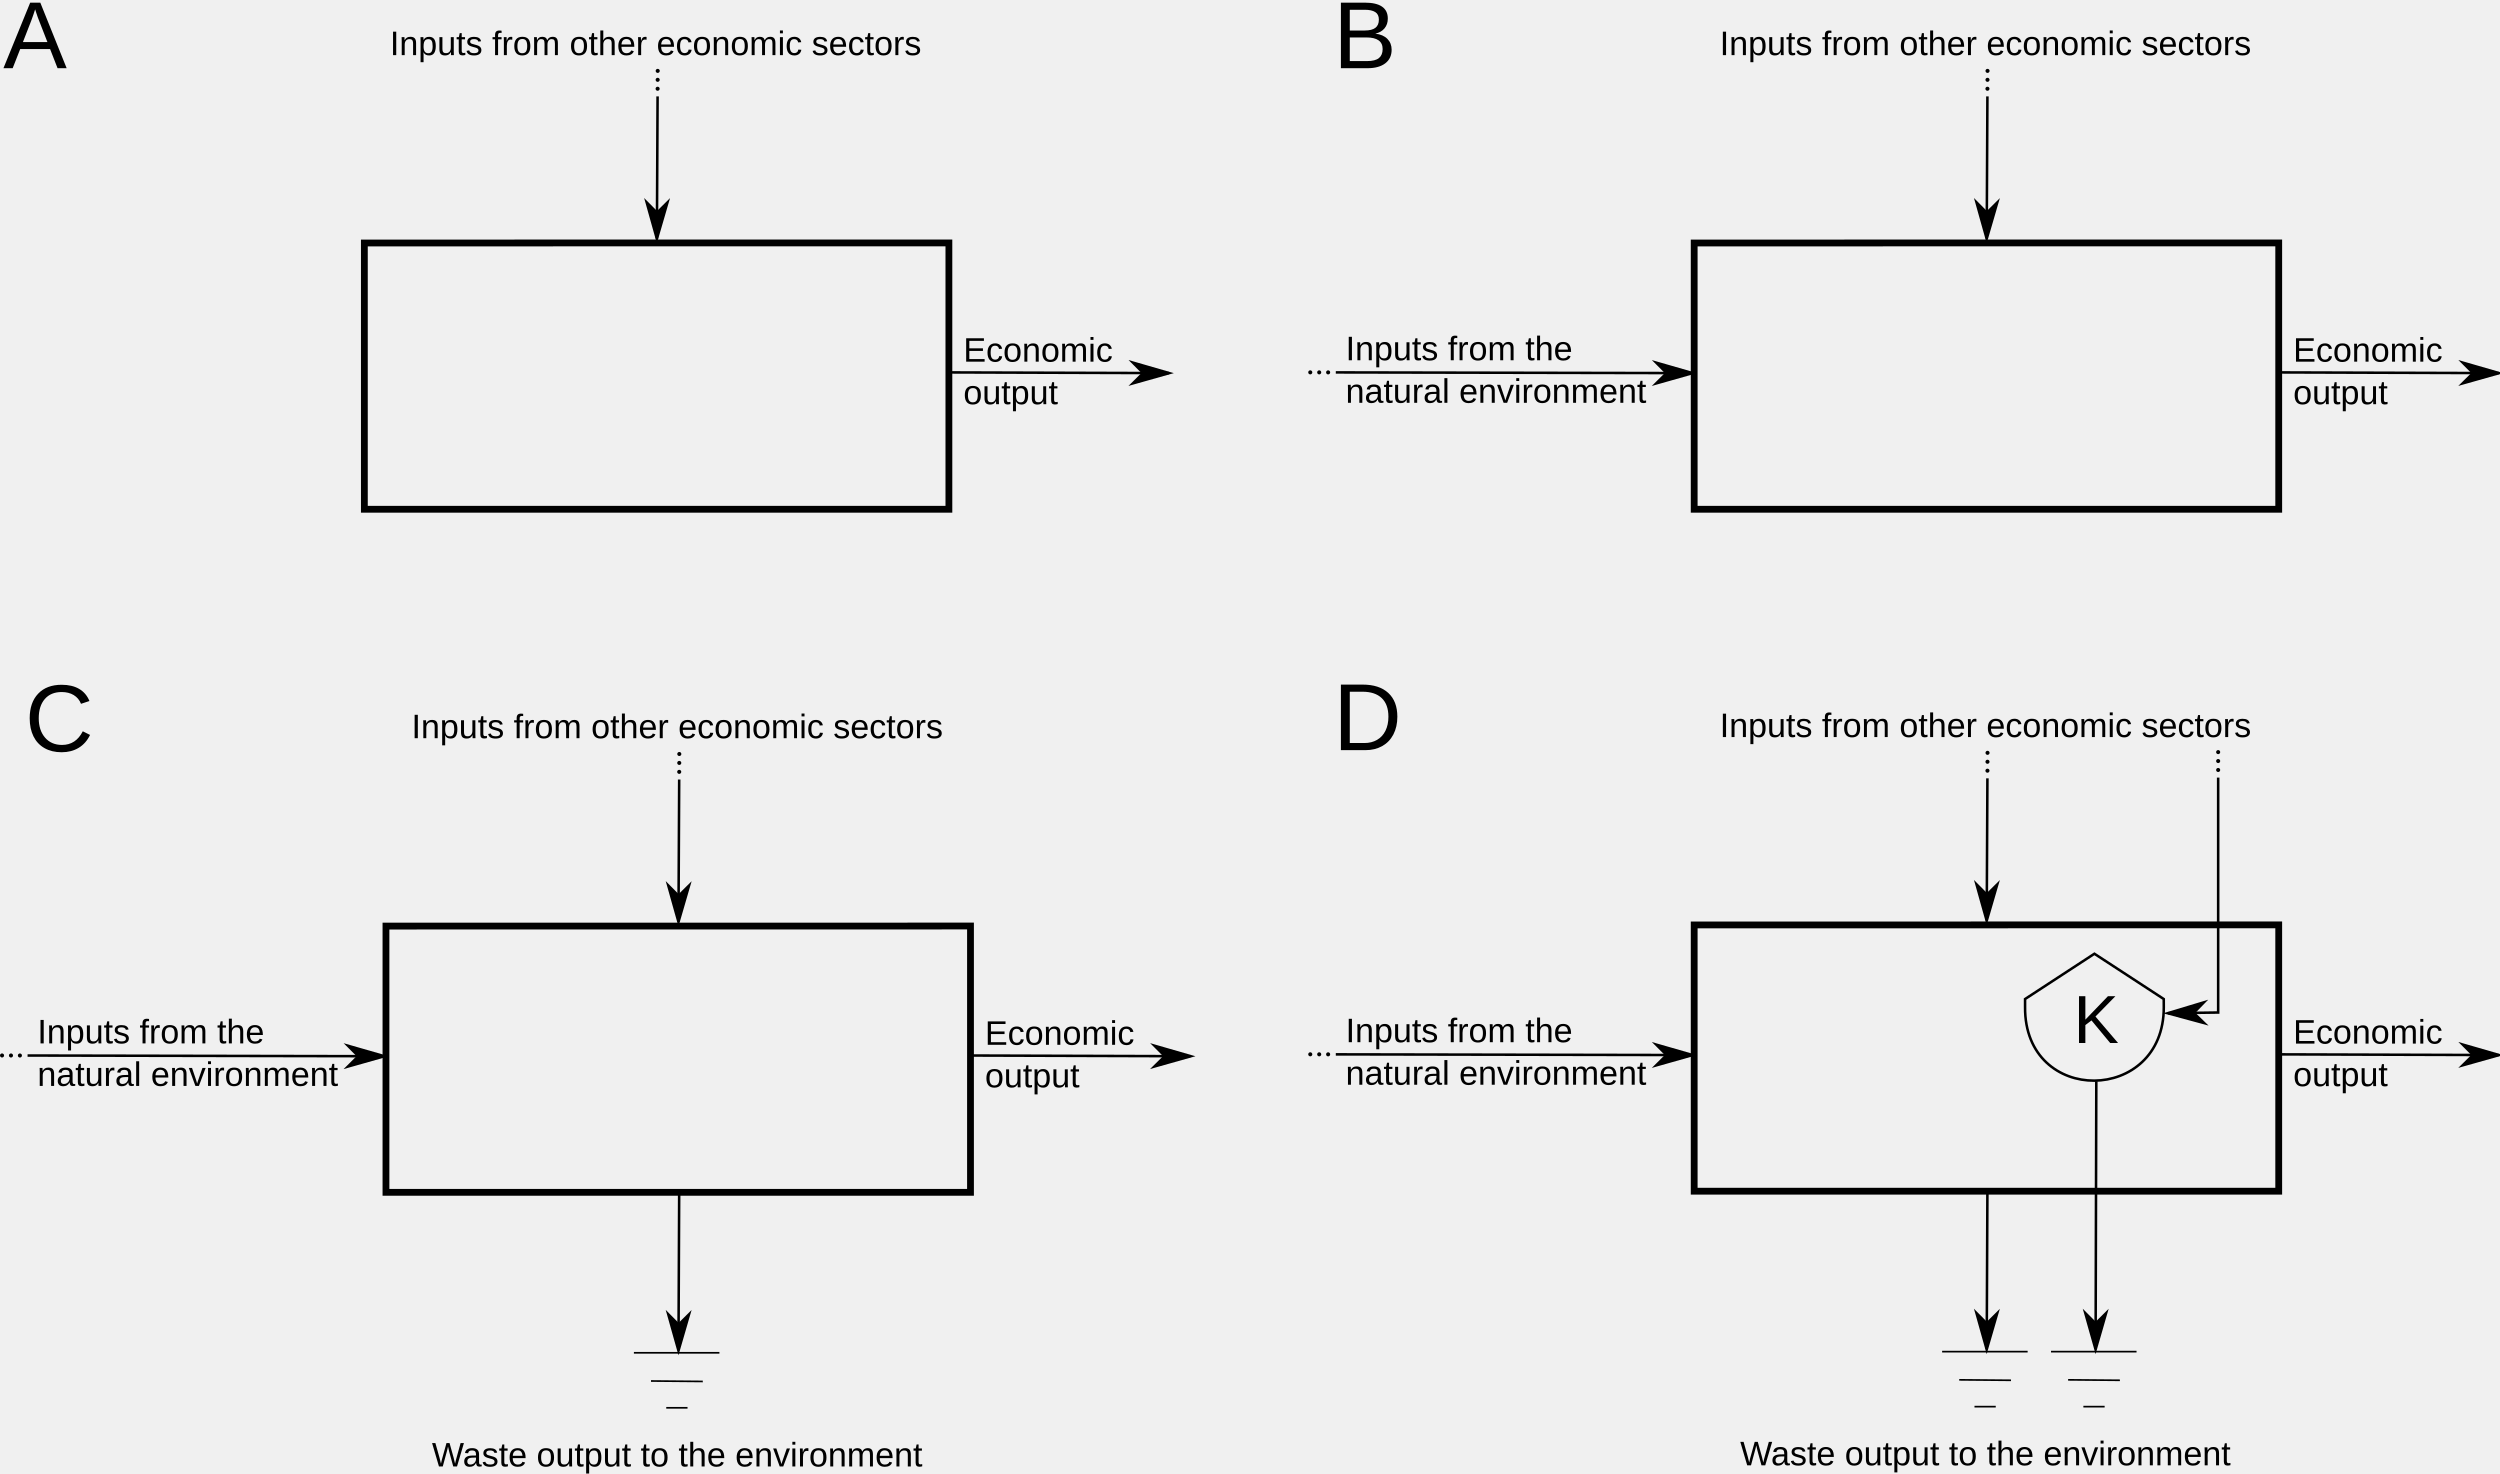
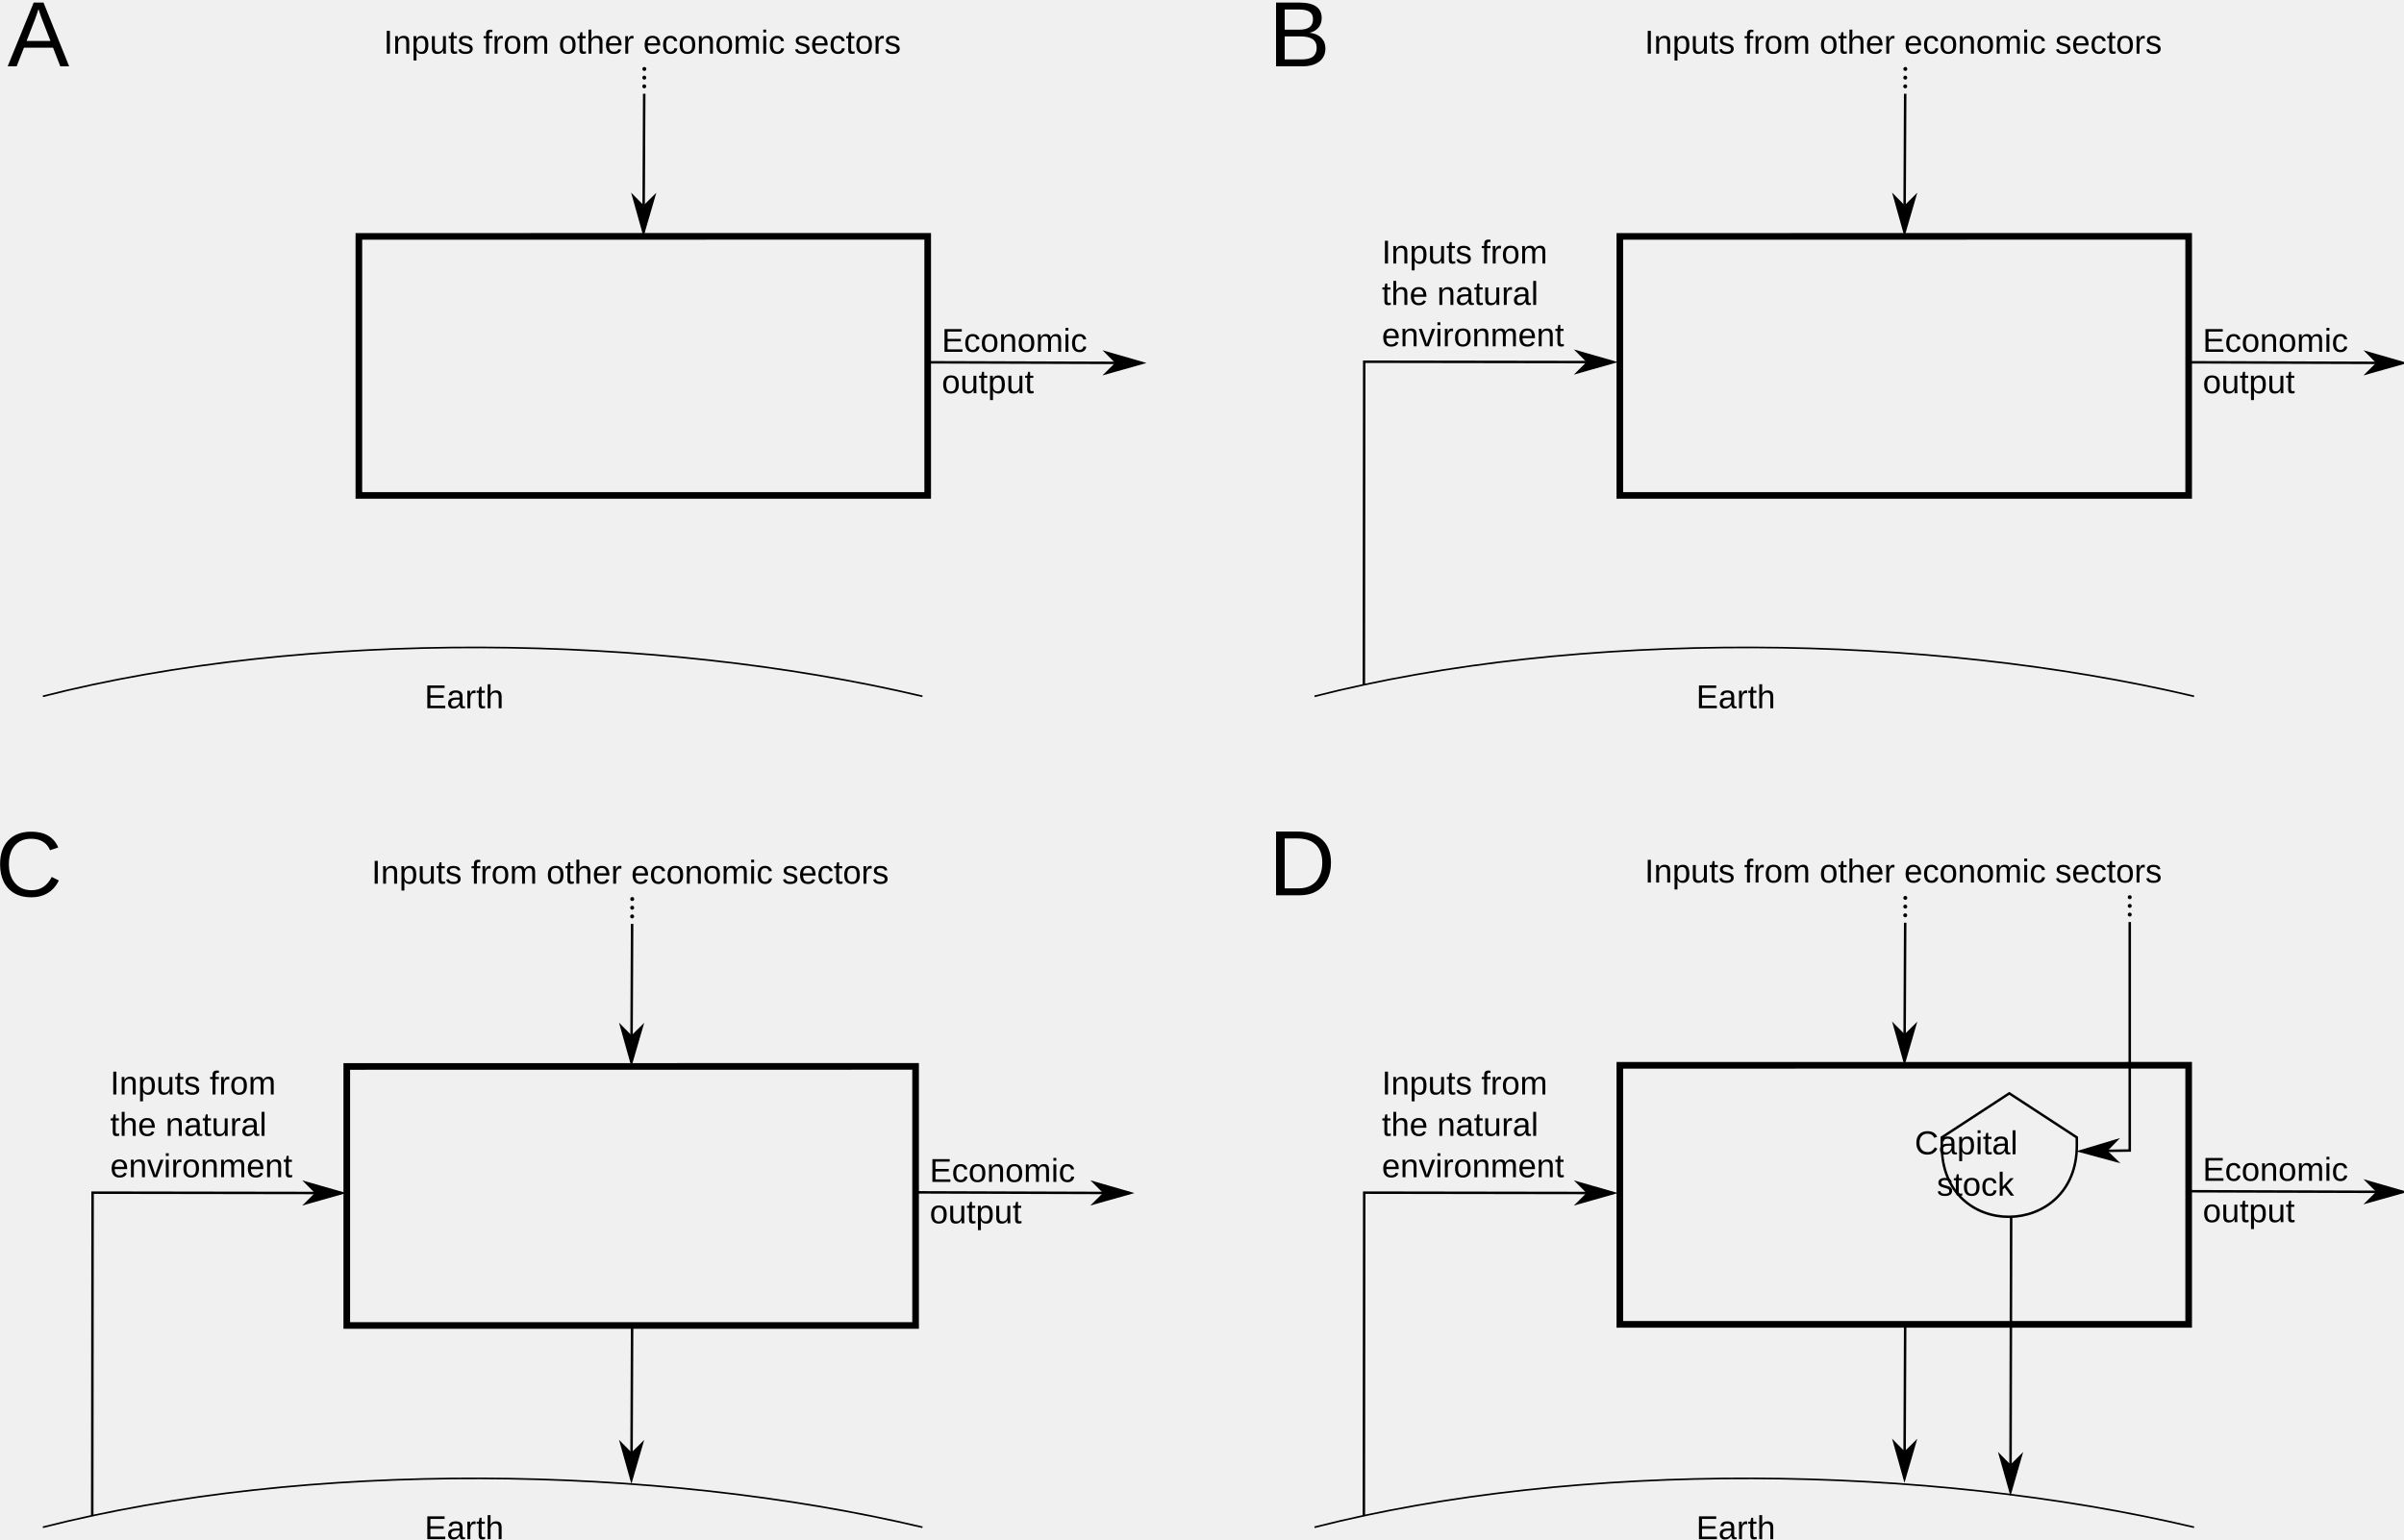
- <svg xmlns="http://www.w3.org/2000/svg" width="1469.302" height="865.845" id="svg2" version="1.1">
+ <svg xmlns="http://www.w3.org/2000/svg" width="1451.901" height="930.105" id="svg2" version="1.1">
  <defs id="defs4">
    <marker orient="auto" refY="0" refX="0" id="Arrow2Mend" style="overflow:visible">
      <path id="path3888" style="font-size:12px;fill-rule:evenodd;stroke-width:0.625;stroke-linejoin:round" d="M 8.719,4.034 -2.207,0.016 8.719,-4.002 c -1.745,2.372 -1.735,5.617 -6e-7,8.035 z" transform="scale(-0.6,-0.6)" />
    </marker>
    <marker orient="auto" refY="0" refX="0" id="EmptyDiamondL" style="overflow:visible">
      <path id="path3968" d="M 0,-7.071 -7.071,0 0,7.071 7.071,0 0,-7.071 z" style="fill:#ffffff;fill-rule:evenodd;stroke:#000000;stroke-width:1pt;marker-start:none" transform="scale(0.8,0.8)" />
    </marker>
    <marker style="overflow:visible" id="InfiniteLineStart" refX="0" refY="0" orient="auto">
      <g id="g4034" transform="translate(-13,0)">
        <circle d="M 3.8,0 C 3.8,0.442 3.442,0.8 3,0.8 2.558,0.8 2.2,0.442 2.2,0 c 0,-0.442 0.358,-0.8 0.8,-0.8 0.442,0 0.8,0.358 0.8,0.8 z" id="circle4036" r="0.8" cy="0" cx="3" />
        <circle d="M 7.3,0 C 7.3,0.442 6.942,0.8 6.5,0.8 6.058,0.8 5.7,0.442 5.7,0 c 0,-0.442 0.358,-0.8 0.8,-0.8 0.442,0 0.8,0.358 0.8,0.8 z" id="circle4038" r="0.8" cy="0" cx="6.5" />
        <circle d="M 10.8,0 C 10.8,0.442 10.442,0.8 10,0.8 9.558,0.8 9.2,0.442 9.2,0 c 0,-0.442 0.358,-0.8 0.8,-0.8 0.442,0 0.8,0.358 0.8,0.8 z" id="circle4040" r="0.8" cy="0" cx="10" />
      </g>
    </marker>
    <marker orient="auto" refY="0" refX="0" id="Arrow1Lend" style="overflow:visible">
      <path id="path3792" d="M 0,0 5,-5 -12.5,0 5,5 0,0 z" style="fill-rule:evenodd;stroke:#000000;stroke-width:1pt;marker-start:none" transform="matrix(-0.8,0,0,-0.8,-10,0)" />
    </marker>
  </defs>
-   <g id="layer1" transform="translate(83.08666,99.5535)">
-     <g id="g3185" transform="translate(781.5661,-380.0002)">
-       <g transform="translate(0,-364)" id="g3069">
-         <g id="g3075">
-           <path style="fill:none;stroke:#000000;stroke-width:1.5;stroke-linecap:butt;stroke-linejoin:miter;stroke-opacity:1;marker-start:url(#InfiniteLineStart);marker-end:url(#Arrow1Lend)" d="m -79.58,863.317 209.479,0.414" id="path3034" />
-           <path style="fill:none;stroke:#000000;stroke-width:4;stroke-linecap:butt;stroke-linejoin:miter;stroke-opacity:1" d="m 131.056,787.257 0,156.485 343.541,0 0,-156.529 z" id="path3036" />
-           <path id="path3038" d="m 474.42,863.317 129.479,0.414" style="fill:none;stroke:#000000;stroke-width:1.5;stroke-linecap:butt;stroke-linejoin:miter;stroke-opacity:1;marker-start:none;marker-end:url(#Arrow1Lend)" />
-           <path id="path4016" d="m 303.388,701.106 -0.414,83.479" style="fill:none;stroke:#000000;stroke-width:1.5;stroke-linecap:butt;stroke-linejoin:miter;stroke-opacity:1;marker-start:url(#InfiniteLineStart);marker-end:url(#Arrow1Lend)" />
-         </g>
-       </g>
-       <text id="text4018" y="320.533" x="-81.169" style="font-size:20px;font-style:normal;font-variant:normal;font-weight:normal;font-stretch:normal;text-align:start;line-height:125%;letter-spacing:0px;word-spacing:0px;text-anchor:start;fill:#000000;fill-opacity:1;stroke:none;font-family:Arial;-inkscape-font-specification:Sans" xml:space="preserve">
-         <tspan style="font-size:56px" y="320.533" x="-81.169" id="tspan4020">B</tspan>
+   <g id="layer1" transform="translate(65.68645,99.5535)">
+     <g id="g4416">
+       <path style="fill:none;stroke:#000000;stroke-width:1.5;stroke-linecap:butt;stroke-linejoin:miter;stroke-opacity:1;marker-start:none;marker-end:url(#Arrow1Lend)" d="m 316.082,700.585 -0.414,93.479" id="path3129" />
+       <path id="path3094" d="m 143.75,544.736 0,156.485 343.541,0 0,-156.529 z" style="fill:none;stroke:#000000;stroke-width:4;stroke-linecap:butt;stroke-linejoin:miter;stroke-opacity:1" />
+       <path style="fill:none;stroke:#000000;stroke-width:1.5;stroke-linecap:butt;stroke-linejoin:miter;stroke-opacity:1;marker-start:none;marker-end:url(#Arrow1Lend)" d="m 487.113,620.796 129.479,0.414" id="path3096" />
+       <path style="fill:none;stroke:#000000;stroke-width:1.5;stroke-linecap:butt;stroke-linejoin:miter;stroke-opacity:1;marker-start:url(#InfiniteLineStart);marker-end:url(#Arrow1Lend)" d="m 316.082,458.585 -0.414,83.479" id="path3098" />
+       <text xml:space="preserve" style="font-size:20px;font-style:normal;font-variant:normal;font-weight:normal;font-stretch:normal;text-align:start;line-height:125%;letter-spacing:0px;word-spacing:0px;text-anchor:start;fill:#000000;fill-opacity:1;stroke:none;font-family:Arial;-inkscape-font-specification:Sans" x="-68.476" y="442.012" id="text3100">
+         <tspan id="tspan3102" x="-68.476" y="442.012" style="font-size:56px">C</tspan>
      </text>
-       <text id="text3035" y="312.838" x="146.066" style="font-size:20px;font-style:normal;font-variant:normal;font-weight:normal;font-stretch:normal;text-align:start;line-height:125%;letter-spacing:0px;word-spacing:0px;text-anchor:start;fill:#000000;fill-opacity:1;stroke:none;font-family:Arial;-inkscape-font-specification:Sans" xml:space="preserve">
-         <tspan y="312.838" x="146.066" id="tspan3037">Inputs from other economic sectors</tspan>
+       <text xml:space="preserve" style="font-size:20px;font-style:normal;font-variant:normal;font-weight:normal;font-stretch:normal;text-align:start;line-height:125%;letter-spacing:0px;word-spacing:0px;text-anchor:start;fill:#000000;fill-opacity:1;stroke:none;font-family:Arial;-inkscape-font-specification:Sans" x="158.759" y="434.317" id="text3104">
+         <tspan id="tspan3106" x="158.759" y="434.317">Inputs from other economic sectors</tspan>
      </text>
-       <text id="text3039" y="493.01" x="483.11" style="font-size:20px;font-style:normal;font-variant:normal;font-weight:normal;font-stretch:normal;text-align:start;line-height:125%;letter-spacing:0px;word-spacing:0px;text-anchor:start;fill:#000000;fill-opacity:1;stroke:none;font-family:Arial;-inkscape-font-specification:Sans" xml:space="preserve">
-         <tspan y="493.01" x="483.11" id="tspan3041">Economic</tspan>
-         <tspan id="tspan3043" y="518.01" x="483.11">output</tspan>
+       <text xml:space="preserve" style="font-size:20px;font-style:normal;font-variant:normal;font-weight:normal;font-stretch:normal;text-align:start;line-height:125%;letter-spacing:0px;word-spacing:0px;text-anchor:start;fill:#000000;fill-opacity:1;stroke:none;font-family:Arial;-inkscape-font-specification:Sans" x="495.803" y="614.49" id="text3109">
+         <tspan id="tspan3111" x="495.803" y="614.49">Economic</tspan>
+         <tspan x="495.803" y="639.49" id="tspan3113">output</tspan>
      </text>
-       <text id="text3051" y="492.177" x="-73.813" style="font-size:20px;font-style:normal;font-variant:normal;font-weight:normal;font-stretch:normal;text-align:start;line-height:125%;letter-spacing:0px;word-spacing:0px;text-anchor:start;fill:#000000;fill-opacity:1;stroke:none;font-family:Arial;-inkscape-font-specification:Sans" xml:space="preserve">
-         <tspan id="tspan3057" y="492.177" x="-73.813">Inputs from the</tspan>
-         <tspan id="tspan3072" y="517.177" x="-73.813">natural environment</tspan>
+       <path id="path3092" d="m -9.985,816.403 0.225,-195.428 150.352,0.234" style="fill:none;stroke:#000000;stroke-width:1.5;stroke-linecap:butt;stroke-linejoin:miter;stroke-opacity:1;marker-start:none;marker-end:url(#Arrow1Lend)" />
+       <text xml:space="preserve" style="font-size:20px;font-style:normal;font-variant:normal;font-weight:normal;font-stretch:normal;text-align:start;line-height:125%;letter-spacing:0px;word-spacing:0px;text-anchor:start;fill:#000000;fill-opacity:1;stroke:none;font-family:Arial;-inkscape-font-specification:Sans" x="0.881" y="561.656" id="text3115">
+         <tspan x="0.881" y="561.656" id="tspan3117">Inputs from</tspan>
+         <tspan x="0.881" y="586.656" id="tspan3119">the natural</tspan>
+         <tspan id="tspan3087" x="0.881" y="611.656">environment</tspan>
+       </text>
+       <text id="text3131" y="830.317" x="190.759" style="font-size:20px;font-style:normal;font-variant:normal;font-weight:normal;font-stretch:normal;text-align:start;line-height:125%;letter-spacing:0px;word-spacing:0px;text-anchor:start;fill:#000000;fill-opacity:1;stroke:none;font-family:Arial;-inkscape-font-specification:Sans" xml:space="preserve">
+         <tspan y="830.317" x="190.759" id="tspan3133">Earth</tspan>
+       </text>
+       <path id="path3081" d="m 491.438,823.113 c -161.551,-38.267 -372.711,-40.453 -531.232,0" style="fill:none;stroke:#000000;stroke-width:1px;stroke-linecap:butt;stroke-linejoin:miter;stroke-opacity:1" />
+     </g>
+     <g id="g4437">
+       <path id="path3264" d="m 1084.954,699.901 -0.414,93.479" style="fill:none;stroke:#000000;stroke-width:1.5;stroke-linecap:butt;stroke-linejoin:miter;stroke-opacity:1;marker-start:none;marker-end:url(#Arrow1Lend)" />
+       <path style="fill:none;stroke:#000000;stroke-width:4;stroke-linecap:butt;stroke-linejoin:miter;stroke-opacity:1" d="m 912.622,544.052 0,156.485 343.541,0 0,-156.529 z" id="path3274" />
+       <path id="path3276" d="m 1255.986,620.112 129.479,0.414" style="fill:none;stroke:#000000;stroke-width:1.5;stroke-linecap:butt;stroke-linejoin:miter;stroke-opacity:1;marker-start:none;marker-end:url(#Arrow1Lend)" />
+       <path id="path3278" d="m 1084.954,457.901 -0.414,83.479" style="fill:none;stroke:#000000;stroke-width:1.5;stroke-linecap:butt;stroke-linejoin:miter;stroke-opacity:1;marker-start:url(#InfiniteLineStart);marker-end:url(#Arrow1Lend)" />
+       <text id="text3280" y="441.328" x="700.397" style="font-size:20px;font-style:normal;font-variant:normal;font-weight:normal;font-stretch:normal;text-align:start;line-height:125%;letter-spacing:0px;word-spacing:0px;text-anchor:start;fill:#000000;fill-opacity:1;stroke:none;font-family:Arial;-inkscape-font-specification:Sans" xml:space="preserve">
+         <tspan style="font-size:56px" y="441.328" x="700.397" id="tspan3282">D</tspan>
+       </text>
+       <text id="text3284" y="433.633" x="927.632" style="font-size:20px;font-style:normal;font-variant:normal;font-weight:normal;font-stretch:normal;text-align:start;line-height:125%;letter-spacing:0px;word-spacing:0px;text-anchor:start;fill:#000000;fill-opacity:1;stroke:none;font-family:Arial;-inkscape-font-specification:Sans" xml:space="preserve">
+         <tspan y="433.633" x="927.632" id="tspan3286">Inputs from other economic sectors</tspan>
+       </text>
+       <text id="text3288" y="613.806" x="1264.676" style="font-size:20px;font-style:normal;font-variant:normal;font-weight:normal;font-stretch:normal;text-align:start;line-height:125%;letter-spacing:0px;word-spacing:0px;text-anchor:start;fill:#000000;fill-opacity:1;stroke:none;font-family:Arial;-inkscape-font-specification:Sans" xml:space="preserve">
+         <tspan y="613.806" x="1264.676" id="tspan3290">Economic</tspan>
+         <tspan id="tspan3292" y="638.806" x="1264.676">output</tspan>
+       </text>
+       <path id="path3381" d="m 1188.595,587.601 -40.754,-26.62 -40.754,26.62 0,4.778 c -0.431,58.107 81.709,57.06 81.531,0 z" style="fill:none;stroke:#000000;stroke-width:1.5;stroke-linecap:butt;stroke-linejoin:miter;stroke-opacity:1" />
+       <path id="path3391" d="m 1148.954,635.901 -0.414,165.479" style="fill:none;stroke:#000000;stroke-width:1.5;stroke-linecap:butt;stroke-linejoin:miter;stroke-opacity:1;marker-start:none;marker-end:url(#Arrow1Lend)" />
+       <path id="path3397" d="m 1220.575,457.479 0,138.043 -29.479,0.414" style="fill:none;stroke:#000000;stroke-width:1.5;stroke-linecap:butt;stroke-linejoin:miter;stroke-opacity:1;marker-start:url(#InfiniteLineStart);marker-end:url(#Arrow1Lend)" />
+       <path style="fill:none;stroke:#000000;stroke-width:1.5;stroke-linecap:butt;stroke-linejoin:miter;stroke-opacity:1;marker-start:none;marker-end:url(#Arrow1Lend)" d="m 758.015,816.403 0.225,-195.428 150.352,0.234" id="path4273" />
+       <text id="text4275" y="561.656" x="768.881" style="font-size:20px;font-style:normal;font-variant:normal;font-weight:normal;font-stretch:normal;text-align:start;line-height:125%;letter-spacing:0px;word-spacing:0px;text-anchor:start;fill:#000000;fill-opacity:1;stroke:none;font-family:Arial;-inkscape-font-specification:Sans" xml:space="preserve">
+         <tspan id="tspan4277" y="561.656" x="768.881">Inputs from</tspan>
+         <tspan id="tspan4279" y="586.656" x="768.881">the natural</tspan>
+         <tspan y="611.656" x="768.881" id="tspan4281">environment</tspan>
+       </text>
+       <text xml:space="preserve" style="font-size:20px;font-style:normal;font-variant:normal;font-weight:normal;font-stretch:normal;text-align:start;line-height:125%;letter-spacing:0px;word-spacing:0px;text-anchor:start;fill:#000000;fill-opacity:1;stroke:none;font-family:Arial;-inkscape-font-specification:Sans" x="958.759" y="830.317" id="text4283">
+         <tspan id="tspan4285" x="958.759" y="830.317">Earth</tspan>
+       </text>
+       <path style="fill:none;stroke:#000000;stroke-width:1px;stroke-linecap:butt;stroke-linejoin:miter;stroke-opacity:1" d="m 1259.438,823.113 c -161.551,-38.267 -372.711,-40.453 -531.232,0" id="path4287" />
+       <text xml:space="preserve" style="font-size:20px;font-style:normal;font-variant:normal;font-weight:normal;font-stretch:normal;text-align:center;line-height:125%;letter-spacing:0px;word-spacing:0px;text-anchor:middle;fill:#000000;fill-opacity:1;stroke:none;font-family:Arial;-inkscape-font-specification:Sans" x="1146.812" y="597.806" id="text3071">
+         <tspan x="1146.812" y="597.806" id="tspan3075">Capital</tspan>
+         <tspan x="1146.812" y="622.806" id="tspan3079">stock</tspan>
      </text>
    </g>
-     <g id="g3171" transform="translate(0,-1.5253125e-4)">
-       <g id="g3076" transform="translate(0,-744)">
-         <g id="g3078">
-           <path id="path3082" d="m 131.056,787.257 0,156.485 343.541,0 0,-156.529 z" style="fill:none;stroke:#000000;stroke-width:4;stroke-linecap:butt;stroke-linejoin:miter;stroke-opacity:1" />
-           <path style="fill:none;stroke:#000000;stroke-width:1.5;stroke-linecap:butt;stroke-linejoin:miter;stroke-opacity:1;marker-start:none;marker-end:url(#Arrow1Lend)" d="m 474.42,863.317 129.479,0.414" id="path3084" />
-           <path style="fill:none;stroke:#000000;stroke-width:1.5;stroke-linecap:butt;stroke-linejoin:miter;stroke-opacity:1;marker-start:url(#InfiniteLineStart);marker-end:url(#Arrow1Lend)" d="m 303.388,701.106 -0.414,83.479" id="path3086" />
-         </g>
-       </g>
-       <text xml:space="preserve" style="font-size:20px;font-style:normal;font-variant:normal;font-weight:normal;font-stretch:normal;text-align:start;line-height:125%;letter-spacing:0px;word-spacing:0px;text-anchor:start;fill:#000000;fill-opacity:1;stroke:none;font-family:Arial;-inkscape-font-specification:Sans" x="-81.169" y="-59.467" id="text3088">
-         <tspan id="tspan3090" x="-81.169" y="-59.467" style="font-size:56px">A</tspan>
+     <g id="g4396">
+       <path style="fill:none;stroke:#000000;stroke-width:4;stroke-linecap:butt;stroke-linejoin:miter;stroke-opacity:1" d="m 912.622,43.256 0,156.485 343.541,0 0,-156.529 z" id="path3036" />
+       <path id="path3038" d="m 1255.986,119.316 129.479,0.414" style="fill:none;stroke:#000000;stroke-width:1.5;stroke-linecap:butt;stroke-linejoin:miter;stroke-opacity:1;marker-start:none;marker-end:url(#Arrow1Lend)" />
+       <path id="path4016" d="m 1084.954,-42.895 -0.414,83.479" style="fill:none;stroke:#000000;stroke-width:1.5;stroke-linecap:butt;stroke-linejoin:miter;stroke-opacity:1;marker-start:url(#InfiniteLineStart);marker-end:url(#Arrow1Lend)" />
+       <text id="text4018" y="-59.468" x="700.397" style="font-size:20px;font-style:normal;font-variant:normal;font-weight:normal;font-stretch:normal;text-align:start;line-height:125%;letter-spacing:0px;word-spacing:0px;text-anchor:start;fill:#000000;fill-opacity:1;stroke:none;font-family:Arial;-inkscape-font-specification:Sans" xml:space="preserve">
+         <tspan style="font-size:56px" y="-59.468" x="700.397" id="tspan4020">B</tspan>
+       </text>
+       <text id="text3035" y="-67.162" x="927.632" style="font-size:20px;font-style:normal;font-variant:normal;font-weight:normal;font-stretch:normal;text-align:start;line-height:125%;letter-spacing:0px;word-spacing:0px;text-anchor:start;fill:#000000;fill-opacity:1;stroke:none;font-family:Arial;-inkscape-font-specification:Sans" xml:space="preserve">
+         <tspan y="-67.162" x="927.632" id="tspan3037">Inputs from other economic sectors</tspan>
+       </text>
+       <text id="text3039" y="113.01" x="1264.676" style="font-size:20px;font-style:normal;font-variant:normal;font-weight:normal;font-stretch:normal;text-align:start;line-height:125%;letter-spacing:0px;word-spacing:0px;text-anchor:start;fill:#000000;fill-opacity:1;stroke:none;font-family:Arial;-inkscape-font-specification:Sans" xml:space="preserve">
+         <tspan y="113.01" x="1264.676" id="tspan3041">Economic</tspan>
+         <tspan id="tspan3043" y="138.01" x="1264.676">output</tspan>
+       </text>
+       <path id="path4291" d="m 758.015,314.403 0.225,-195.428 150.352,0.234" style="fill:none;stroke:#000000;stroke-width:1.5;stroke-linecap:butt;stroke-linejoin:miter;stroke-opacity:1;marker-start:none;marker-end:url(#Arrow1Lend)" />
+       <text xml:space="preserve" style="font-size:20px;font-style:normal;font-variant:normal;font-weight:normal;font-stretch:normal;text-align:start;line-height:125%;letter-spacing:0px;word-spacing:0px;text-anchor:start;fill:#000000;fill-opacity:1;stroke:none;font-family:Arial;-inkscape-font-specification:Sans" x="768.881" y="59.656" id="text4293">
+         <tspan x="768.881" y="59.656" id="tspan4295">Inputs from</tspan>
+         <tspan x="768.881" y="84.656" id="tspan4297">the natural</tspan>
+         <tspan id="tspan4299" x="768.881" y="109.656">environment</tspan>
+       </text>
+       <text id="text4301" y="328.317" x="958.759" style="font-size:20px;font-style:normal;font-variant:normal;font-weight:normal;font-stretch:normal;text-align:start;line-height:125%;letter-spacing:0px;word-spacing:0px;text-anchor:start;fill:#000000;fill-opacity:1;stroke:none;font-family:Arial;-inkscape-font-specification:Sans" xml:space="preserve">
+         <tspan y="328.317" x="958.759" id="tspan4303">Earth</tspan>
+       </text>
+       <path id="path4305" d="m 1259.438,321.113 c -161.551,-38.267 -372.711,-40.453 -531.232,0" style="fill:none;stroke:#000000;stroke-width:1px;stroke-linecap:butt;stroke-linejoin:miter;stroke-opacity:1" />
+     </g>
+     <g id="g4381" transform="translate(20,0)">
+       <path id="path3082" d="m 131.056,43.256 0,156.485 343.541,0 0,-156.529 z" style="fill:none;stroke:#000000;stroke-width:4;stroke-linecap:butt;stroke-linejoin:miter;stroke-opacity:1" />
+       <path style="fill:none;stroke:#000000;stroke-width:1.5;stroke-linecap:butt;stroke-linejoin:miter;stroke-opacity:1;marker-start:none;marker-end:url(#Arrow1Lend)" d="m 474.42,119.316 129.479,0.414" id="path3084" />
+       <path style="fill:none;stroke:#000000;stroke-width:1.5;stroke-linecap:butt;stroke-linejoin:miter;stroke-opacity:1;marker-start:url(#InfiniteLineStart);marker-end:url(#Arrow1Lend)" d="m 303.388,-42.895 -0.414,83.479" id="path3086" />
+       <text xml:space="preserve" style="font-size:20px;font-style:normal;font-variant:normal;font-weight:normal;font-stretch:normal;text-align:start;line-height:125%;letter-spacing:0px;word-spacing:0px;text-anchor:start;fill:#000000;fill-opacity:1;stroke:none;font-family:Arial;-inkscape-font-specification:Sans" x="-81.169" y="-59.468" id="text3088">
+         <tspan id="tspan3090" x="-81.169" y="-59.468" style="font-size:56px">A</tspan>
      </text>
      <text xml:space="preserve" style="font-size:20px;font-style:normal;font-variant:normal;font-weight:normal;font-stretch:normal;text-align:start;line-height:125%;letter-spacing:0px;word-spacing:0px;text-anchor:start;fill:#000000;fill-opacity:1;stroke:none;font-family:Arial;-inkscape-font-specification:Sans" x="146.066" y="-67.162" id="text3092">
        <tspan id="tspan3094" x="146.066" y="-67.162">Inputs from other economic sectors</tspan>
      </text>
      <text xml:space="preserve" style="font-size:20px;font-style:normal;font-variant:normal;font-weight:normal;font-stretch:normal;text-align:start;line-height:125%;letter-spacing:0px;word-spacing:0px;text-anchor:start;fill:#000000;fill-opacity:1;stroke:none;font-family:Arial;-inkscape-font-specification:Sans" x="483.11" y="113.01" id="text3096">
        <tspan id="tspan3098" x="483.11" y="113.01">Economic</tspan>
        <tspan x="483.11" y="138.01" id="tspan3100">output</tspan>
      </text>
-     </g>
-     <g id="g3228" transform="translate(12.69365,-338.5209)">
-       <g id="g3121" transform="translate(348.9034,638.6388)">
-         <path id="path3123" d="m -72.13,395.395 50.261,0" style="fill:none;stroke:#000000;stroke-width:1;stroke-linecap:butt;stroke-linejoin:miter;stroke-opacity:1" />
-         <path id="path3125" d="m -62.077,411.968 30.429,0.272 0,0" style="fill:none;stroke:#000000;stroke-width:1;stroke-linecap:butt;stroke-linejoin:miter;stroke-opacity:1" />
-         <path id="path3127" d="m -53.112,427.725 12.497,0" style="fill:none;stroke:#000000;stroke-width:1;stroke-linecap:butt;stroke-linejoin:miter;stroke-opacity:1" />
-       </g>
-       <path style="fill:none;stroke:#000000;stroke-width:1.5;stroke-linecap:butt;stroke-linejoin:miter;stroke-opacity:1;marker-start:none;marker-end:url(#Arrow1Lend)" d="m 303.388,939.106 -0.414,93.479" id="path3129" />
-       <g id="g3203">
-         <g transform="translate(0,-4)" id="g3088">
-           <g id="g3090">
-             <path style="fill:none;stroke:#000000;stroke-width:1.5;stroke-linecap:butt;stroke-linejoin:miter;stroke-opacity:1;marker-start:url(#InfiniteLineStart);marker-end:url(#Arrow1Lend)" d="m -79.58,863.317 209.479,0.414" id="path3092" />
-             <path style="fill:none;stroke:#000000;stroke-width:4;stroke-linecap:butt;stroke-linejoin:miter;stroke-opacity:1" d="m 131.056,787.257 0,156.485 343.541,0 0,-156.529 z" id="path3094" />
-             <path id="path3096" d="m 474.42,863.317 129.479,0.414" style="fill:none;stroke:#000000;stroke-width:1.5;stroke-linecap:butt;stroke-linejoin:miter;stroke-opacity:1;marker-start:none;marker-end:url(#Arrow1Lend)" />
-             <path id="path3098" d="m 303.388,701.106 -0.414,83.479" style="fill:none;stroke:#000000;stroke-width:1.5;stroke-linecap:butt;stroke-linejoin:miter;stroke-opacity:1;marker-start:url(#InfiniteLineStart);marker-end:url(#Arrow1Lend)" />
-           </g>
-         </g>
-         <text id="text3100" y="680.533" x="-81.169" style="font-size:20px;font-style:normal;font-variant:normal;font-weight:normal;font-stretch:normal;text-align:start;line-height:125%;letter-spacing:0px;word-spacing:0px;text-anchor:start;fill:#000000;fill-opacity:1;stroke:none;font-family:Arial;-inkscape-font-specification:Sans" xml:space="preserve">
-           <tspan style="font-size:56px" y="680.533" x="-81.169" id="tspan3102">C</tspan>
-         </text>
-         <text id="text3104" y="672.838" x="146.066" style="font-size:20px;font-style:normal;font-variant:normal;font-weight:normal;font-stretch:normal;text-align:start;line-height:125%;letter-spacing:0px;word-spacing:0px;text-anchor:start;fill:#000000;fill-opacity:1;stroke:none;font-family:Arial;-inkscape-font-specification:Sans" xml:space="preserve">
-           <tspan y="672.838" x="146.066" id="tspan3106">Inputs from other economic sectors</tspan>
-         </text>
-         <text id="text3109" y="853.01" x="483.11" style="font-size:20px;font-style:normal;font-variant:normal;font-weight:normal;font-stretch:normal;text-align:start;line-height:125%;letter-spacing:0px;word-spacing:0px;text-anchor:start;fill:#000000;fill-opacity:1;stroke:none;font-family:Arial;-inkscape-font-specification:Sans" xml:space="preserve">
-           <tspan y="853.01" x="483.11" id="tspan3111">Economic</tspan>
-           <tspan id="tspan3113" y="878.01" x="483.11">output</tspan>
-         </text>
-         <text id="text3115" y="852.177" x="-73.813" style="font-size:20px;font-style:normal;font-variant:normal;font-weight:normal;font-stretch:normal;text-align:start;line-height:125%;letter-spacing:0px;word-spacing:0px;text-anchor:start;fill:#000000;fill-opacity:1;stroke:none;font-family:Arial;-inkscape-font-specification:Sans" xml:space="preserve">
-           <tspan id="tspan3117" y="852.177" x="-73.813">Inputs from the</tspan>
-           <tspan id="tspan3119" y="877.177" x="-73.813">natural environment</tspan>
-         </text>
-         <text xml:space="preserve" style="font-size:20px;font-style:normal;font-variant:normal;font-weight:normal;font-stretch:normal;text-align:start;line-height:125%;letter-spacing:0px;word-spacing:0px;text-anchor:start;fill:#000000;fill-opacity:1;stroke:none;font-family:Arial;-inkscape-font-specification:Sans" x="158.066" y="1100.838" id="text3131">
-           <tspan id="tspan3133" x="158.066" y="1100.838">Waste output to the environment</tspan>
-         </text>
-       </g>
-     </g>
-     <g id="g3426" transform="translate(781.5661,-859.2044)">
-       <g transform="translate(348.9034,1158.639)" id="g3256">
-         <path style="fill:none;stroke:#000000;stroke-width:1;stroke-linecap:butt;stroke-linejoin:miter;stroke-opacity:1" d="m -72.13,395.395 50.261,0" id="path3258" />
-         <path style="fill:none;stroke:#000000;stroke-width:1;stroke-linecap:butt;stroke-linejoin:miter;stroke-opacity:1" d="m -62.077,411.968 30.429,0.272 0,0" id="path3260" />
-         <path style="fill:none;stroke:#000000;stroke-width:1;stroke-linecap:butt;stroke-linejoin:miter;stroke-opacity:1" d="m -53.112,427.725 12.497,0" id="path3262" />
-       </g>
-       <path id="path3264" d="m 303.388,1459.105 -0.414,93.479" style="fill:none;stroke:#000000;stroke-width:1.5;stroke-linecap:butt;stroke-linejoin:miter;stroke-opacity:1;marker-start:none;marker-end:url(#Arrow1Lend)" />
-       <g transform="translate(0,520)" id="g3266">
-         <g id="g3268" transform="translate(0,-4)">
-           <g id="g3270">
-             <path id="path3272" d="m -79.58,863.317 209.479,0.414" style="fill:none;stroke:#000000;stroke-width:1.5;stroke-linecap:butt;stroke-linejoin:miter;stroke-opacity:1;marker-start:url(#InfiniteLineStart);marker-end:url(#Arrow1Lend)" />
-             <path id="path3274" d="m 131.056,787.257 0,156.485 343.541,0 0,-156.529 z" style="fill:none;stroke:#000000;stroke-width:4;stroke-linecap:butt;stroke-linejoin:miter;stroke-opacity:1" />
-             <path style="fill:none;stroke:#000000;stroke-width:1.5;stroke-linecap:butt;stroke-linejoin:miter;stroke-opacity:1;marker-start:none;marker-end:url(#Arrow1Lend)" d="m 474.42,863.317 129.479,0.414" id="path3276" />
-             <path style="fill:none;stroke:#000000;stroke-width:1.5;stroke-linecap:butt;stroke-linejoin:miter;stroke-opacity:1;marker-start:url(#InfiniteLineStart);marker-end:url(#Arrow1Lend)" d="m 303.388,701.106 -0.414,83.479" id="path3278" />
-           </g>
-         </g>
-         <text xml:space="preserve" style="font-size:20px;font-style:normal;font-variant:normal;font-weight:normal;font-stretch:normal;text-align:start;line-height:125%;letter-spacing:0px;word-spacing:0px;text-anchor:start;fill:#000000;fill-opacity:1;stroke:none;font-family:Arial;-inkscape-font-specification:Sans" x="-81.169" y="680.533" id="text3280">
-           <tspan id="tspan3282" x="-81.169" y="680.533" style="font-size:56px">D</tspan>
-         </text>
-         <text xml:space="preserve" style="font-size:20px;font-style:normal;font-variant:normal;font-weight:normal;font-stretch:normal;text-align:start;line-height:125%;letter-spacing:0px;word-spacing:0px;text-anchor:start;fill:#000000;fill-opacity:1;stroke:none;font-family:Arial;-inkscape-font-specification:Sans" x="146.066" y="672.838" id="text3284">
-           <tspan id="tspan3286" x="146.066" y="672.838">Inputs from other economic sectors</tspan>
-         </text>
-         <text xml:space="preserve" style="font-size:20px;font-style:normal;font-variant:normal;font-weight:normal;font-stretch:normal;text-align:start;line-height:125%;letter-spacing:0px;word-spacing:0px;text-anchor:start;fill:#000000;fill-opacity:1;stroke:none;font-family:Arial;-inkscape-font-specification:Sans" x="483.11" y="853.01" id="text3288">
-           <tspan id="tspan3290" x="483.11" y="853.01">Economic</tspan>
-           <tspan x="483.11" y="878.01" id="tspan3292">output</tspan>
-         </text>
-         <text xml:space="preserve" style="font-size:20px;font-style:normal;font-variant:normal;font-weight:normal;font-stretch:normal;text-align:start;line-height:125%;letter-spacing:0px;word-spacing:0px;text-anchor:start;fill:#000000;fill-opacity:1;stroke:none;font-family:Arial;-inkscape-font-specification:Sans" x="-73.813" y="852.177" id="text3294">
-           <tspan x="-73.813" y="852.177" id="tspan3296">Inputs from the</tspan>
-           <tspan x="-73.813" y="877.177" id="tspan3298">natural environment</tspan>
-         </text>
-         <text id="text3300" y="1100.838" x="158.066" style="font-size:20px;font-style:normal;font-variant:normal;font-weight:normal;font-stretch:normal;text-align:start;line-height:125%;letter-spacing:0px;word-spacing:0px;text-anchor:start;fill:#000000;fill-opacity:1;stroke:none;font-family:Arial;-inkscape-font-specification:Sans" xml:space="preserve">
-           <tspan y="1100.838" x="158.066" id="tspan3302">Waste output to the environment</tspan>
-         </text>
-       </g>
-       <text xml:space="preserve" style="font-size:40px;font-style:normal;font-variant:normal;font-weight:normal;font-stretch:normal;text-align:start;line-height:125%;letter-spacing:0px;word-spacing:0px;text-anchor:start;fill:#000000;fill-opacity:1;stroke:none;font-family:Arial;-inkscape-font-specification:Sans" x="353.94" y="1372.653" id="text3377">
-         <tspan id="tspan3379" x="353.94" y="1372.653">K</tspan>
+       <text xml:space="preserve" style="font-size:20px;font-style:normal;font-variant:normal;font-weight:normal;font-stretch:normal;text-align:start;line-height:125%;letter-spacing:0px;word-spacing:0px;text-anchor:start;fill:#000000;fill-opacity:1;stroke:none;font-family:Arial;-inkscape-font-specification:Sans" x="170.759" y="328.317" id="text4340">
+         <tspan id="tspan4342" x="170.759" y="328.317">Earth</tspan>
      </text>
-       <path id="path3381" d="m 407.029,1346.805 -40.754,-26.62 -40.754,26.62 0,4.778 c -0.431,58.107 81.709,57.06 81.531,0 z" style="fill:none;stroke:#000000;stroke-width:1.5;stroke-linecap:butt;stroke-linejoin:miter;stroke-opacity:1" />
-       <path id="path3385" d="m 340.774,1554.034 50.261,0" style="fill:none;stroke:#000000;stroke-width:1;stroke-linecap:butt;stroke-linejoin:miter;stroke-opacity:1" />
-       <path id="path3387" d="m 350.826,1570.606 30.429,0.272 0,0" style="fill:none;stroke:#000000;stroke-width:1;stroke-linecap:butt;stroke-linejoin:miter;stroke-opacity:1" />
-       <path id="path3389" d="m 359.791,1586.364 12.497,0" style="fill:none;stroke:#000000;stroke-width:1;stroke-linecap:butt;stroke-linejoin:miter;stroke-opacity:1" />
-       <path id="path3391" d="m 367.388,1395.105 -0.414,157.479" style="fill:none;stroke:#000000;stroke-width:1.5;stroke-linecap:butt;stroke-linejoin:miter;stroke-opacity:1;marker-start:none;marker-end:url(#Arrow1Lend)" />
-       <path id="path3397" d="m 439.009,1216.683 0,138.043 -29.479,0.414" style="fill:none;stroke:#000000;stroke-width:1.5;stroke-linecap:butt;stroke-linejoin:miter;stroke-opacity:1;marker-start:url(#InfiniteLineStart);marker-end:url(#Arrow1Lend)" />
+       <path style="fill:none;stroke:#000000;stroke-width:1px;stroke-linecap:butt;stroke-linejoin:miter;stroke-opacity:1" d="m 471.438,321.113 c -161.551,-38.267 -372.711,-40.453 -531.232,0" id="path4344" />
    </g>
  </g>
</svg>
